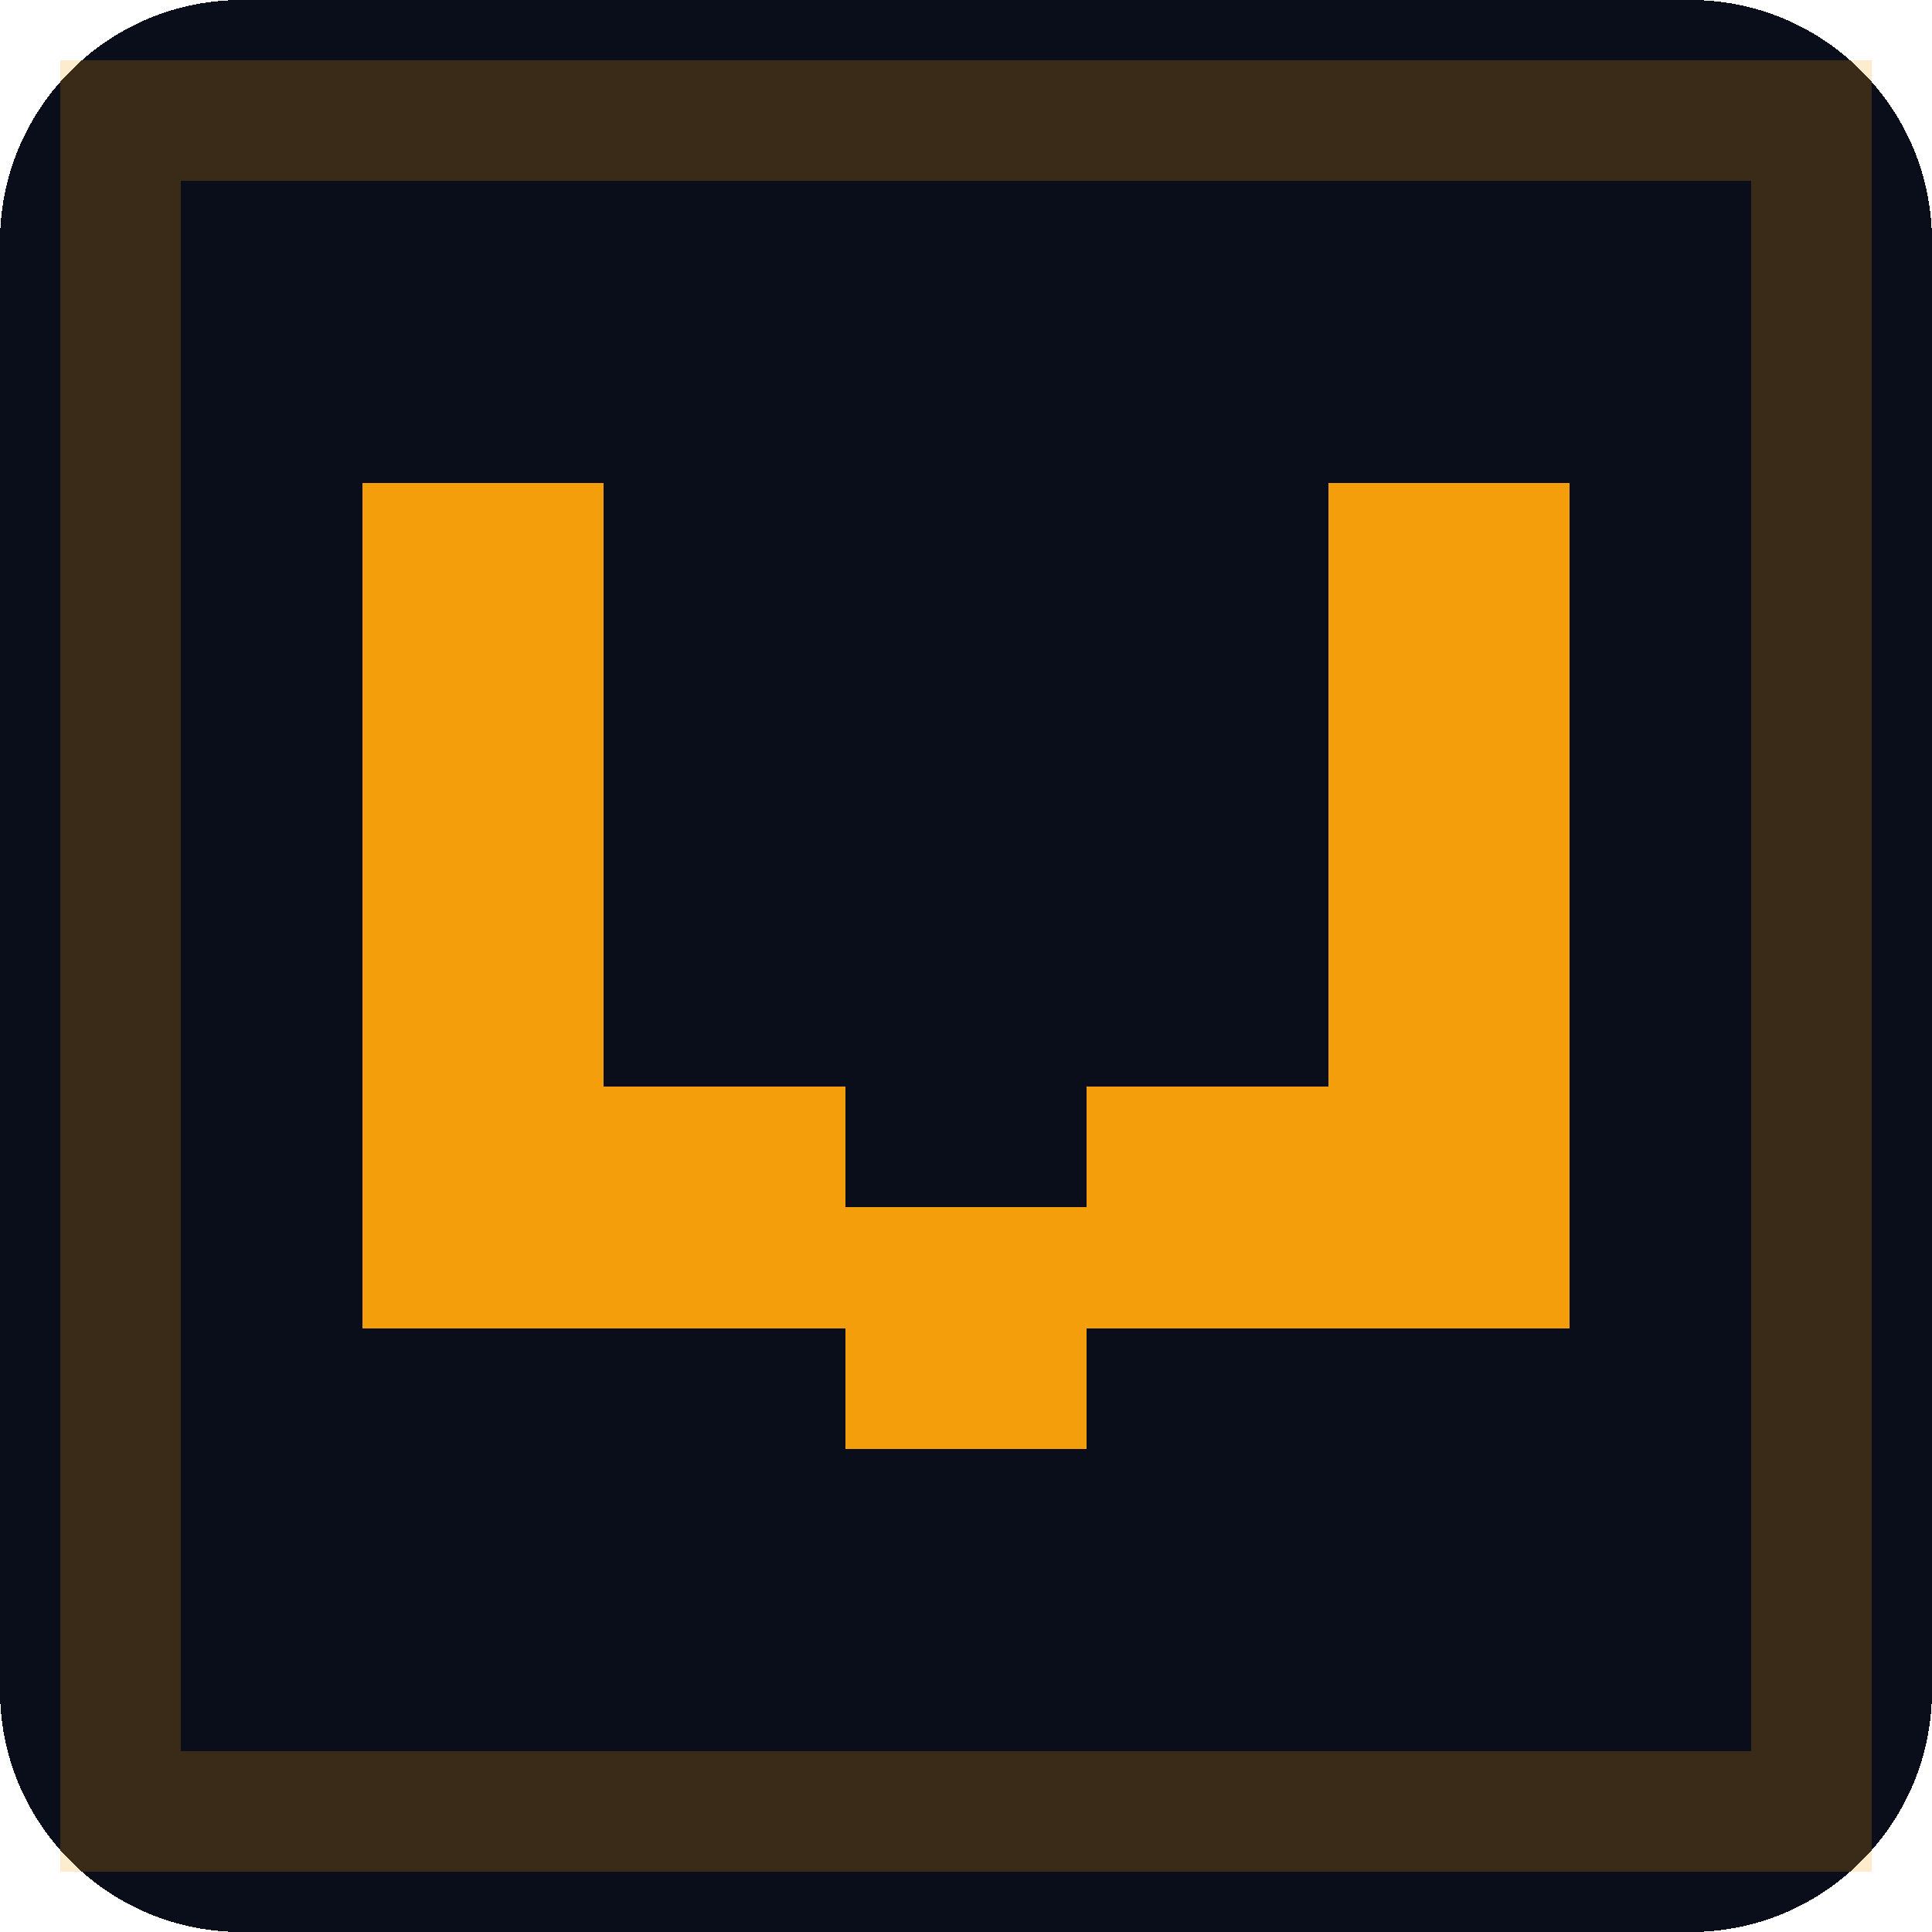
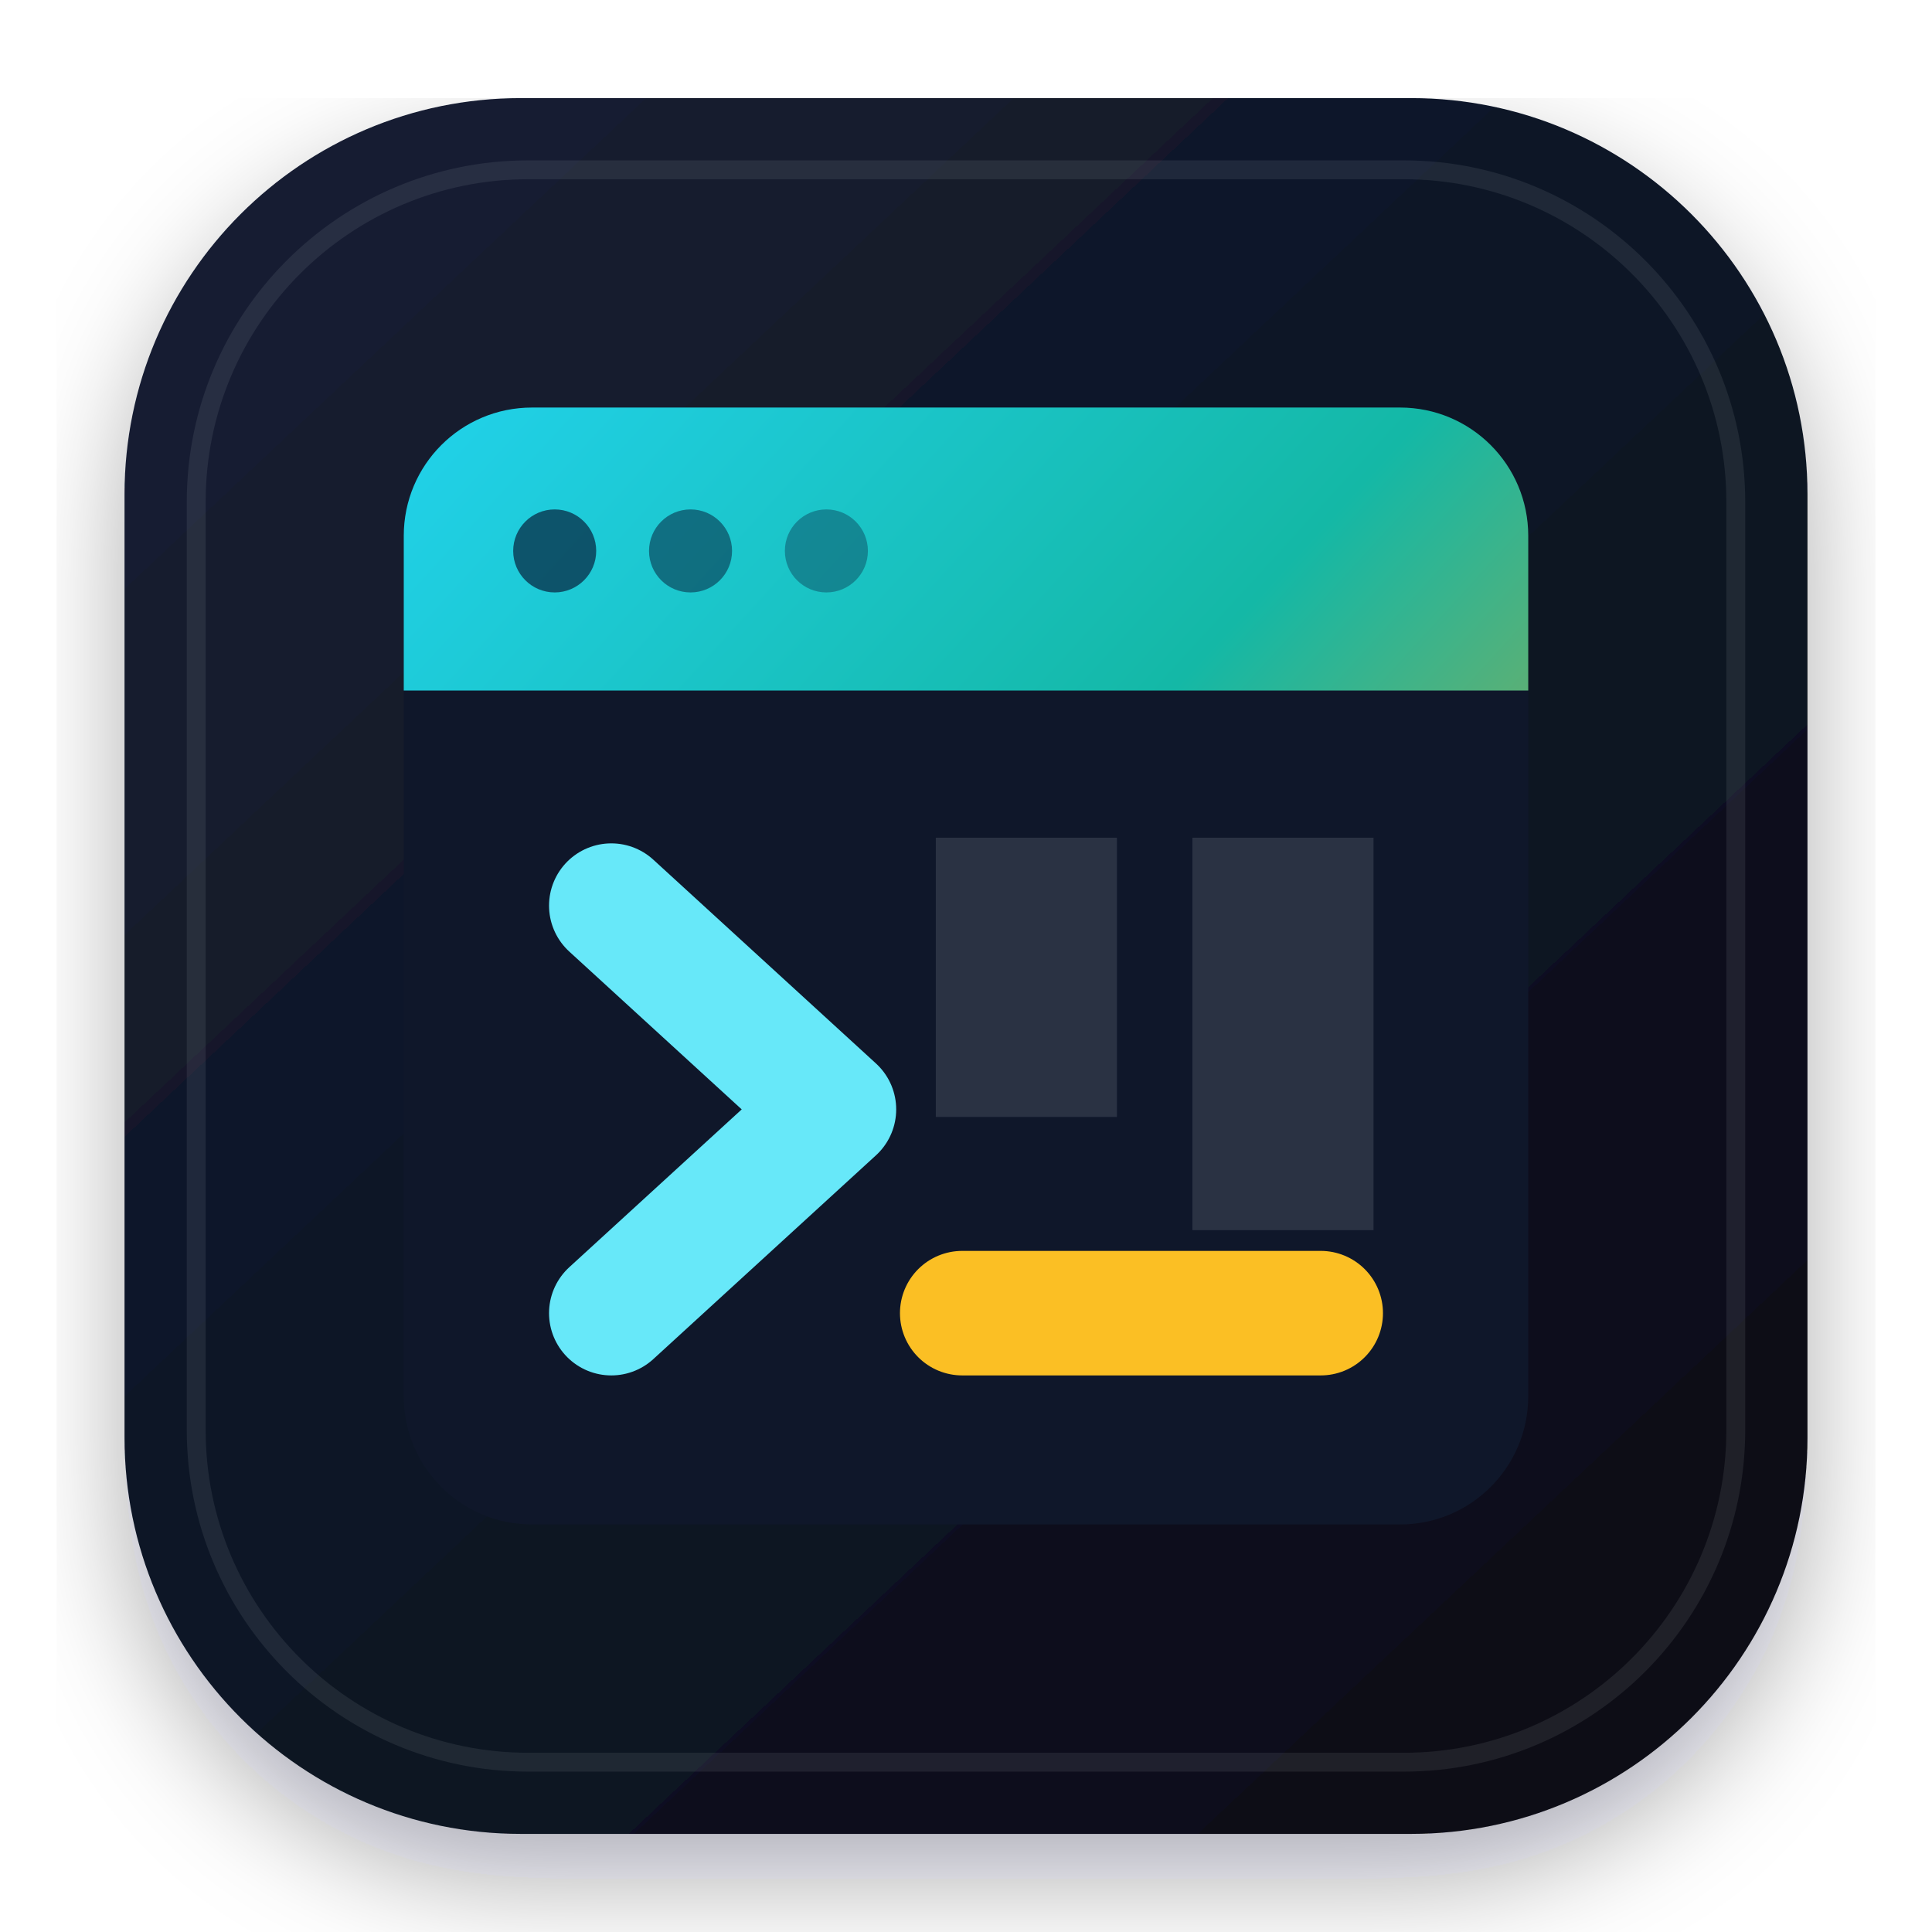
- <svg xmlns="http://www.w3.org/2000/svg" viewBox="0 0 16 16" shape-rendering="crispEdges">
-   <rect width="16" height="16" fill="#0a0e1a" rx="2" />
-   <rect x="1" y="1" width="14" height="14" fill="none" stroke="#f59e0b" stroke-width="1" opacity="0.2" />
-   <path d="M3 4h2v7H3zm2 5h2v2H5zm2 1h2v2H7zm2-1h2v2H9zm2-5h2v7h-2z" fill="#f59e0b" />
+ <svg xmlns="http://www.w3.org/2000/svg" viewBox="0 0 1024 1024" role="img" aria-label="Wmux">
+   <defs>
+     <linearGradient id="shell" x1="96" y1="70" x2="928" y2="954" gradientUnits="userSpaceOnUse">
+       <stop offset="0" stop-color="#172033" />
+       <stop offset="0.55" stop-color="#0d1424" />
+       <stop offset="1" stop-color="#070b14" />
+     </linearGradient>
+     <linearGradient id="accent" x1="190" y1="218" x2="834" y2="806" gradientUnits="userSpaceOnUse">
+       <stop offset="0" stop-color="#22d3ee" />
+       <stop offset="0.48" stop-color="#14b8a6" />
+       <stop offset="1" stop-color="#f59e0b" />
+     </linearGradient>
+     <filter id="shadow" x="30" y="28" width="964" height="1008" filterUnits="userSpaceOnUse" color-interpolation-filters="sRGB">
+       <feDropShadow dx="0" dy="24" stdDeviation="30" flood-color="#020617" flood-opacity="0.32" />
+     </filter>
+   </defs>
+   <rect x="66" y="52" width="892" height="920" rx="210" fill="url(#shell)" filter="url(#shadow)" />
+   <rect x="104" y="90" width="816" height="844" rx="176" fill="none" stroke="#f8fafc" stroke-opacity="0.08" stroke-width="10" />
+   <path d="M214 284c0-37.6 30.4-68 68-68h460c37.6 0 68 30.4 68 68v456c0 37.6-30.4 68-68 68H282c-37.6 0-68-30.4-68-68V284Z" fill="#0f172a" />
+   <path d="M214 284c0-37.6 30.4-68 68-68h460c37.6 0 68 30.4 68 68v82H214v-82Z" fill="url(#accent)" />
+   <circle cx="294" cy="292" r="22" fill="#082f49" fill-opacity="0.76" />
+   <circle cx="366" cy="292" r="22" fill="#082f49" fill-opacity="0.58" />
+   <circle cx="438" cy="292" r="22" fill="#082f49" fill-opacity="0.4" />
+   <path d="M324 480 442 588 324 696" fill="none" stroke="#67e8f9" stroke-width="66" stroke-linecap="round" stroke-linejoin="round" />
+   <path d="M510 696h190" fill="none" stroke="#fbbf24" stroke-width="66" stroke-linecap="round" />
+   <path d="M632 444h96v208h-96zM496 444h96v148h-96z" fill="#f8fafc" fill-opacity="0.12" />
</svg>
